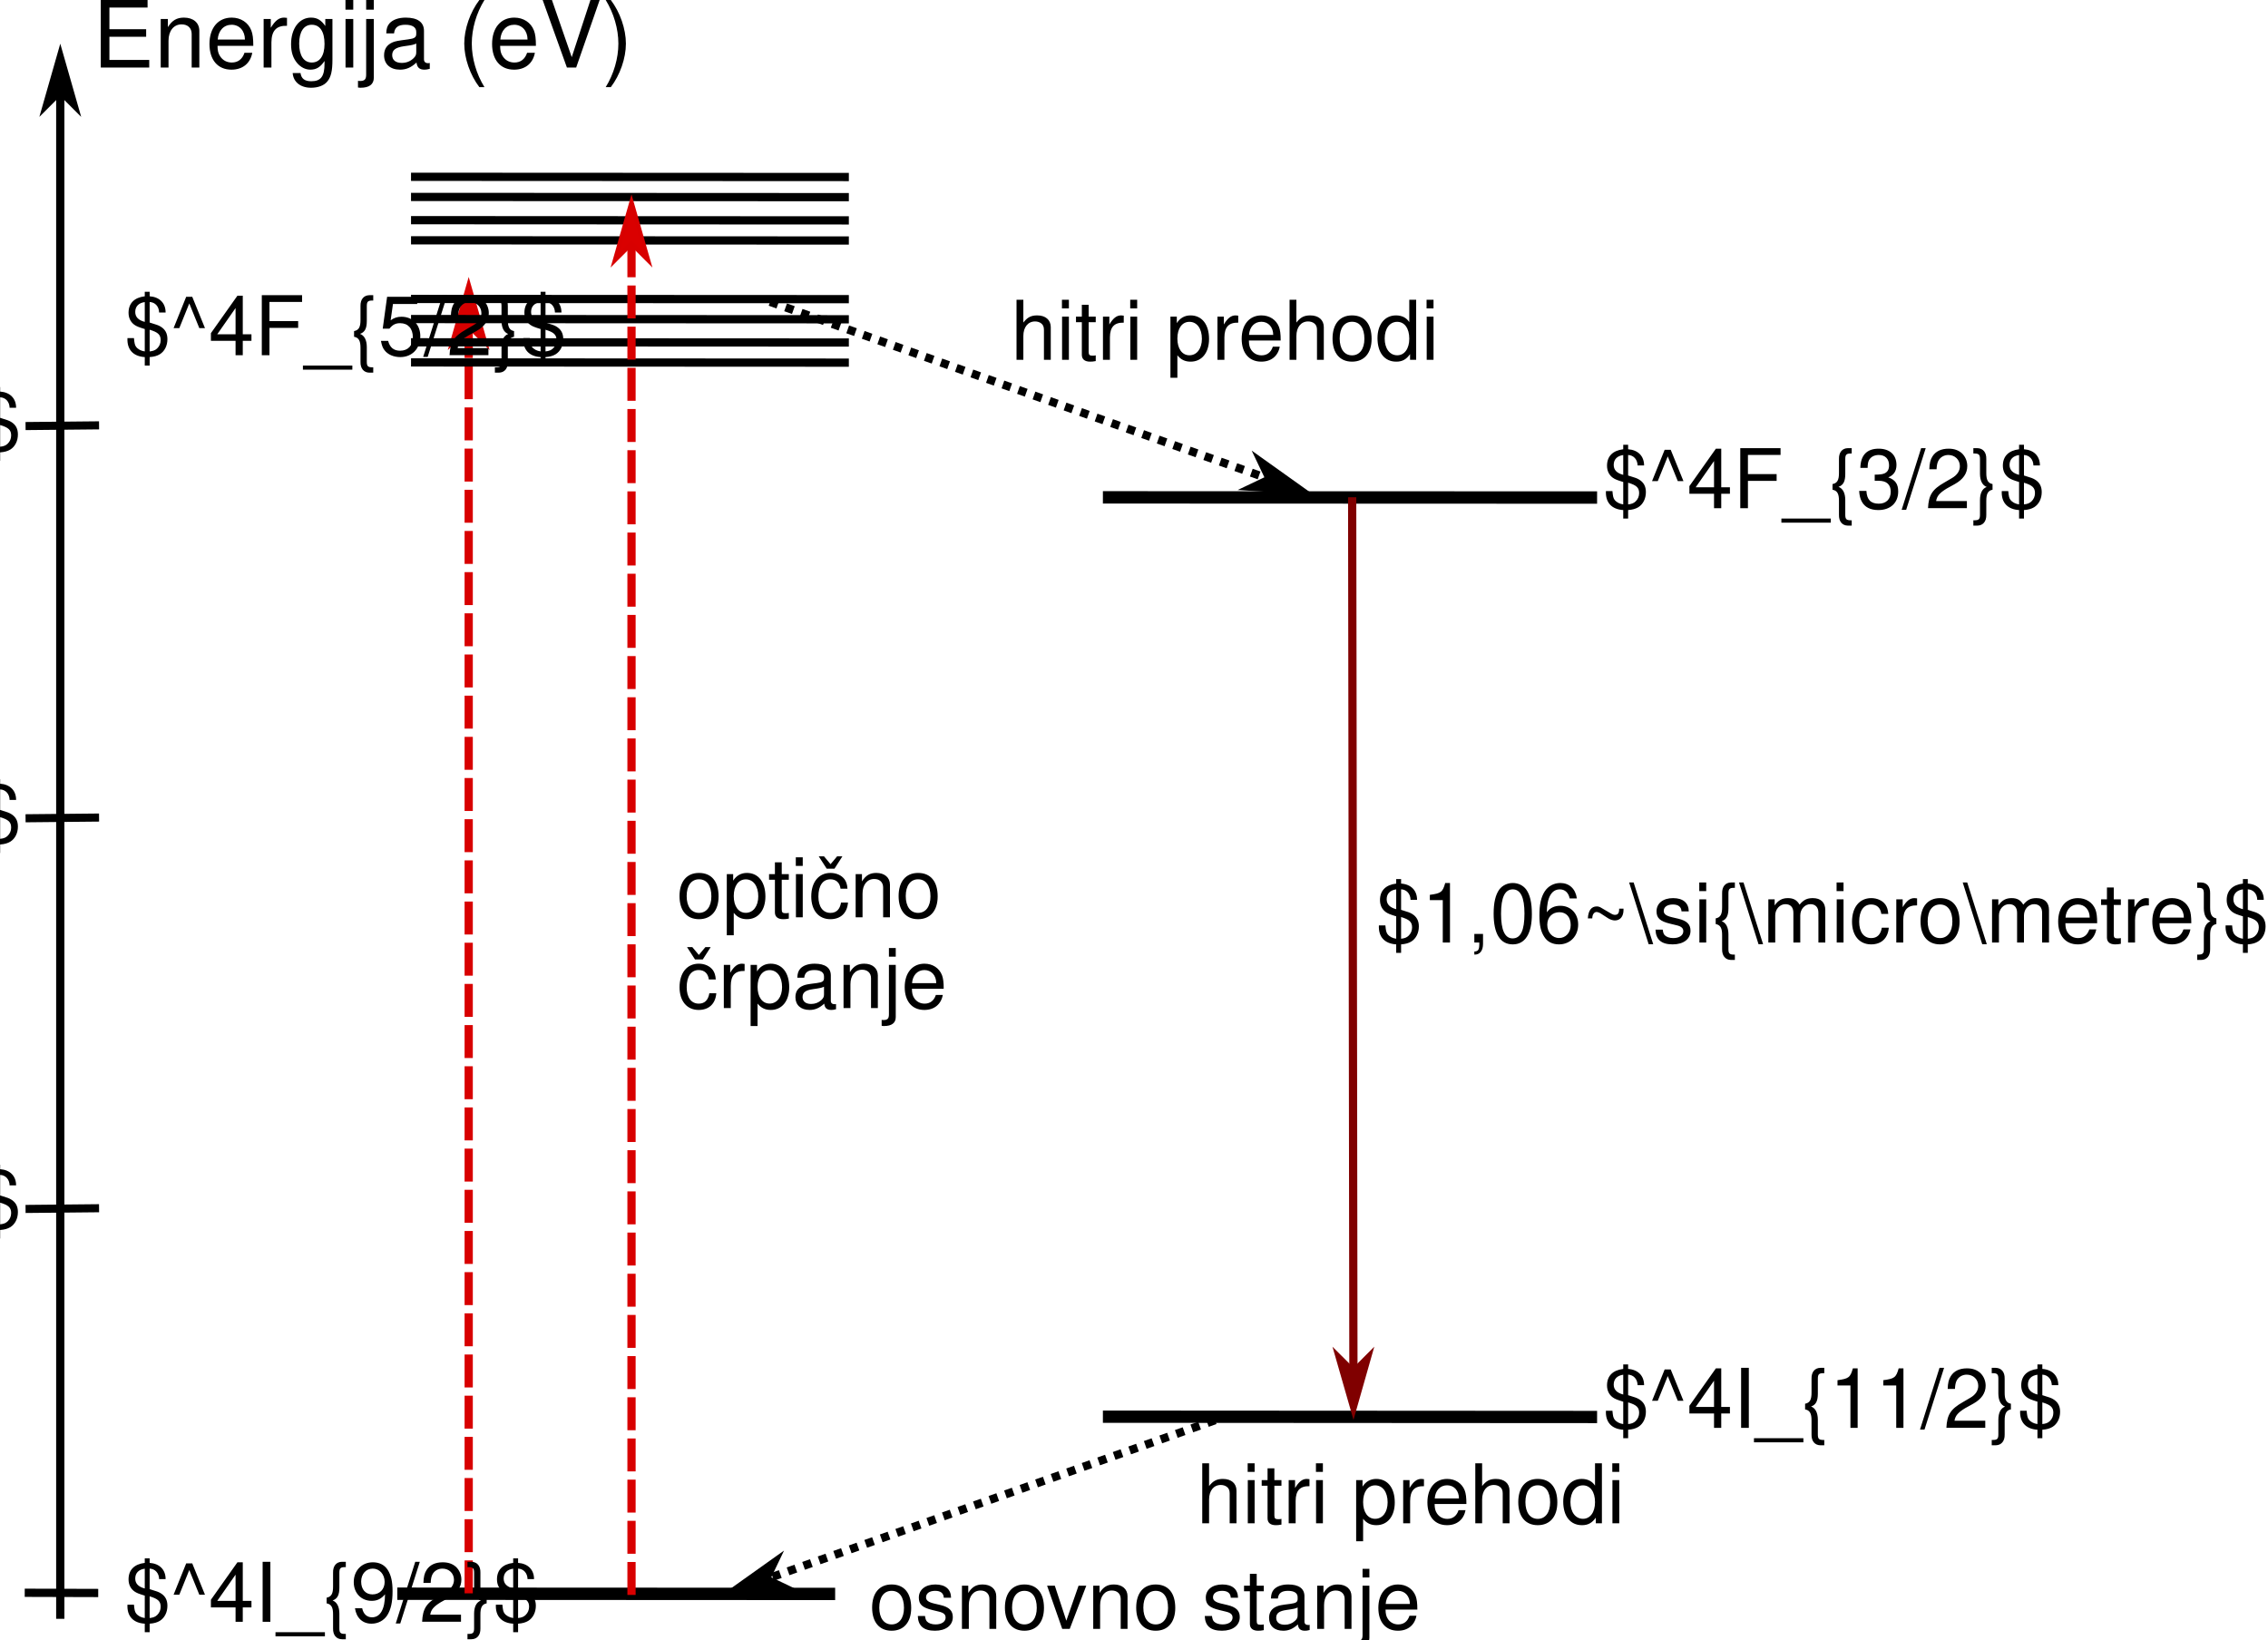
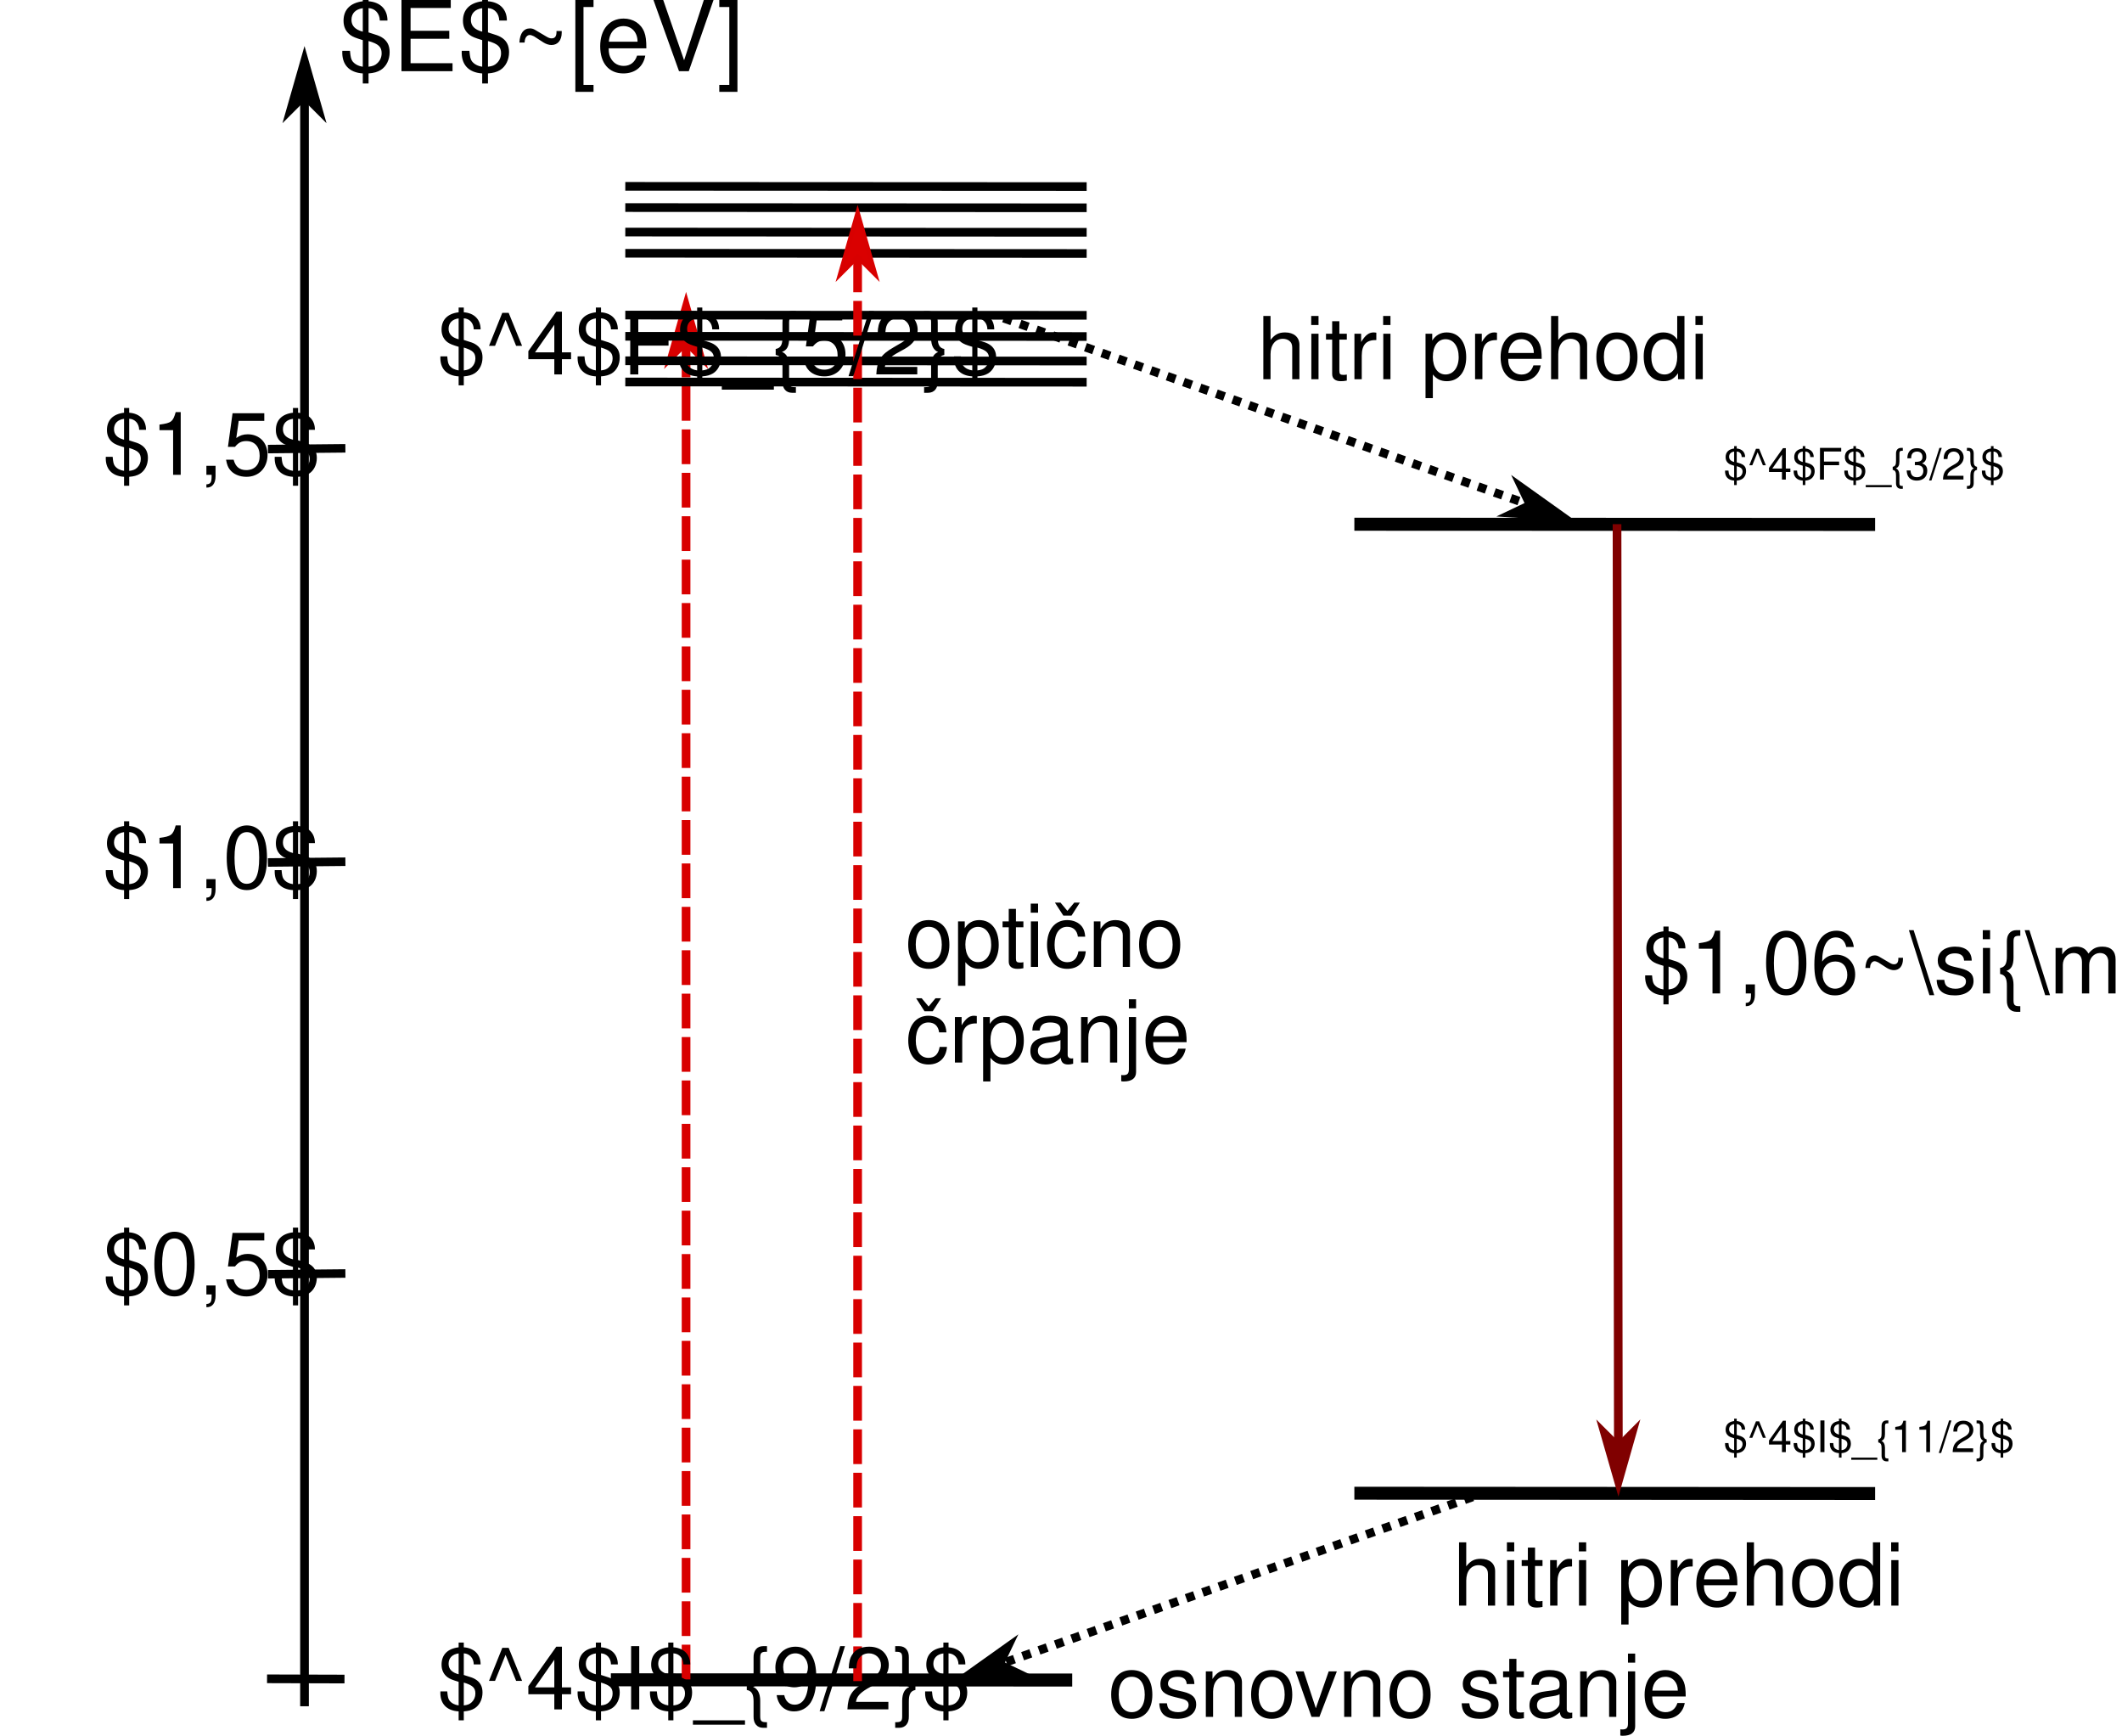
- <svg xmlns="http://www.w3.org/2000/svg" width="155.423mm" height="112.351mm" viewBox="0 0 550.711 398.095" id="svg3464" version="1.1">
+ <svg xmlns="http://www.w3.org/2000/svg" width="138mm" height="112.869mm" viewBox="0 0 488.975 399.929" id="svg3464" version="1.1">
  <defs id="defs3466">
    <marker orient="auto" refY="0" refX="0" id="Arrow1Mend-0-2-6" style="overflow:visible">
-       <path id="path4180-2-2-1" d="M 0,0 5,-5 -12.5,0 5,5 0,0 Z" style="fill:#550000;fill-opacity:1;fill-rule:evenodd;stroke:#550000;stroke-width:1pt;stroke-opacity:1" transform="matrix(-0.4,0,0,-0.4,-4,0)" />
+       <path id="path4180-2-2-1" d="M 0,0 5,-5 -12.5,0 5,5 Z" style="fill:#550000;fill-opacity:1;fill-rule:evenodd;stroke:#550000;stroke-width:1pt;stroke-opacity:1" transform="matrix(-0.4,0,0,-0.4,-4,0)" />
    </marker>
    <marker orient="auto" refY="0" refX="0" id="Arrow1Mend-0-2-6-9" style="overflow:visible">
-       <path id="path4180-2-2-1-3" d="M 0,0 5,-5 -12.5,0 5,5 0,0 Z" style="fill:#23f600;fill-opacity:1;fill-rule:evenodd;stroke:#23f600;stroke-width:1pt;stroke-opacity:1" transform="matrix(-0.4,0,0,-0.4,-4,0)" />
+       <path id="path4180-2-2-1-3" d="M 0,0 5,-5 -12.5,0 5,5 Z" style="fill:#23f600;fill-opacity:1;fill-rule:evenodd;stroke:#23f600;stroke-width:1pt;stroke-opacity:1" transform="matrix(-0.4,0,0,-0.4,-4,0)" />
    </marker>
    <marker orient="auto" refY="0" refX="0" id="Arrow1Mend-0-2-6-9-9" style="overflow:visible">
-       <path id="path4180-2-2-1-3-4" d="M 0,0 5,-5 -12.5,0 5,5 0,0 Z" style="fill:#800000;fill-opacity:1;fill-rule:evenodd;stroke:#800000;stroke-width:1pt;stroke-opacity:1" transform="matrix(-0.4,0,0,-0.4,-4,0)" />
+       <path id="path4180-2-2-1-3-4" d="M 0,0 5,-5 -12.5,0 5,5 Z" style="fill:#800000;fill-opacity:1;fill-rule:evenodd;stroke:#800000;stroke-width:1pt;stroke-opacity:1" transform="matrix(-0.4,0,0,-0.4,-4,0)" />
    </marker>
    <marker orient="auto" refY="0" refX="0" id="Arrow1Mend-0-2-6-9-9-0" style="overflow:visible">
-       <path id="path4180-2-2-1-3-4-3" d="M 0,0 5,-5 -12.5,0 5,5 0,0 Z" style="fill:#000000;fill-opacity:1;fill-rule:evenodd;stroke:#000000;stroke-width:1pt;stroke-opacity:1" transform="matrix(-0.4,0,0,-0.4,-4,0)" />
+       <path id="path4180-2-2-1-3-4-3" d="M 0,0 5,-5 -12.5,0 5,5 Z" style="fill:#000000;fill-opacity:1;fill-rule:evenodd;stroke:#000000;stroke-width:1pt;stroke-opacity:1" transform="matrix(-0.4,0,0,-0.4,-4,0)" />
    </marker>
    <marker orient="auto" refY="0" refX="0" id="Arrow1Mend-0-2-8" style="overflow:visible">
-       <path id="path4180-2-2-4" d="M 0,0 5,-5 -12.5,0 5,5 0,0 Z" style="fill:#000000;fill-opacity:1;fill-rule:evenodd;stroke:#000000;stroke-width:1pt;stroke-opacity:1" transform="matrix(-0.4,0,0,-0.4,-4,0)" />
+       <path id="path4180-2-2-4" d="M 0,0 5,-5 -12.5,0 5,5 Z" style="fill:#000000;fill-opacity:1;fill-rule:evenodd;stroke:#000000;stroke-width:1pt;stroke-opacity:1" transform="matrix(-0.4,0,0,-0.4,-4,0)" />
    </marker>
    <marker orient="auto" refY="0" refX="0" id="Arrow1Mend-0-2-9" style="overflow:visible">
-       <path id="path4180-2-2-7" d="M 0,0 5,-5 -12.5,0 5,5 0,0 Z" style="fill:#000000;fill-opacity:1;fill-rule:evenodd;stroke:#000000;stroke-width:1pt;stroke-opacity:1" transform="matrix(-0.4,0,0,-0.4,-4,0)" />
+       <path id="path4180-2-2-7" d="M 0,0 5,-5 -12.5,0 5,5 Z" style="fill:#000000;fill-opacity:1;fill-rule:evenodd;stroke:#000000;stroke-width:1pt;stroke-opacity:1" transform="matrix(-0.4,0,0,-0.4,-4,0)" />
    </marker>
    <marker orient="auto" refY="0" refX="0" id="Arrow1Mend-0-2" style="overflow:visible">
-       <path id="path4180-2-2" d="M 0,0 5,-5 -12.5,0 5,5 0,0 Z" style="fill:#000000;fill-opacity:1;fill-rule:evenodd;stroke:#000000;stroke-width:1pt;stroke-opacity:1" transform="matrix(-0.4,0,0,-0.4,-4,0)" />
+       <path id="path4180-2-2" d="M 0,0 5,-5 -12.5,0 5,5 Z" style="fill:#000000;fill-opacity:1;fill-rule:evenodd;stroke:#000000;stroke-width:1pt;stroke-opacity:1" transform="matrix(-0.4,0,0,-0.4,-4,0)" />
    </marker>
    <marker orient="auto" refY="0" refX="0" id="Arrow1Mend-0" style="overflow:visible">
-       <path id="path4180-2" d="M 0,0 5,-5 -12.5,0 5,5 0,0 Z" style="fill:#000000;fill-opacity:1;fill-rule:evenodd;stroke:#000000;stroke-width:1pt;stroke-opacity:1" transform="matrix(-0.4,0,0,-0.4,-4,0)" />
+       <path id="path4180-2" d="M 0,0 5,-5 -12.5,0 5,5 Z" style="fill:#000000;fill-opacity:1;fill-rule:evenodd;stroke:#000000;stroke-width:1pt;stroke-opacity:1" transform="matrix(-0.4,0,0,-0.4,-4,0)" />
    </marker>
    <marker orient="auto" refY="0" refX="0" id="Arrow1Mend-0-7" style="overflow:visible">
-       <path id="path4180-2-5" d="M 0,0 5,-5 -12.5,0 5,5 0,0 Z" style="fill:#000000;fill-opacity:1;fill-rule:evenodd;stroke:#000000;stroke-width:1pt;stroke-opacity:1" transform="matrix(-0.4,0,0,-0.4,-4,0)" />
+       <path id="path4180-2-5" d="M 0,0 5,-5 -12.5,0 5,5 Z" style="fill:#000000;fill-opacity:1;fill-rule:evenodd;stroke:#000000;stroke-width:1pt;stroke-opacity:1" transform="matrix(-0.4,0,0,-0.4,-4,0)" />
    </marker>
    <marker orient="auto" refY="0" refX="0" id="Arrow1Mend" style="overflow:visible">
-       <path id="path4180" d="M 0,0 5,-5 -12.5,0 5,5 0,0 Z" style="fill:#000000;fill-opacity:1;fill-rule:evenodd;stroke:#000000;stroke-width:1pt;stroke-opacity:1" transform="matrix(-0.4,0,0,-0.4,-4,0)" />
+       <path id="path4180" d="M 0,0 5,-5 -12.5,0 5,5 Z" style="fill:#000000;fill-opacity:1;fill-rule:evenodd;stroke:#000000;stroke-width:1pt;stroke-opacity:1" transform="matrix(-0.4,0,0,-0.4,-4,0)" />
    </marker>
    <marker orient="auto" refY="0" refX="0" id="Arrow1Mend-0-6" style="overflow:visible">
-       <path id="path4180-2-7" d="M 0,0 5,-5 -12.5,0 5,5 0,0 Z" style="fill:#d80000;fill-opacity:1;fill-rule:evenodd;stroke:#d80000;stroke-width:1pt;stroke-opacity:1" transform="matrix(-0.4,0,0,-0.4,-4,0)" />
+       <path id="path4180-2-7" d="M 0,0 5,-5 -12.5,0 5,5 Z" style="fill:#d80000;fill-opacity:1;fill-rule:evenodd;stroke:#d80000;stroke-width:1pt;stroke-opacity:1" transform="matrix(-0.4,0,0,-0.4,-4,0)" />
    </marker>
    <marker orient="auto" refY="0" refX="0" id="Arrow1Mend-0-6-5" style="overflow:visible">
-       <path id="path4180-2-7-3" d="M 0,0 5,-5 -12.5,0 5,5 0,0 Z" style="fill:#000000;fill-opacity:1;fill-rule:evenodd;stroke:#000000;stroke-width:1pt;stroke-opacity:1" transform="matrix(-0.4,0,0,-0.4,-4,0)" />
+       <path id="path4180-2-7-3" d="M 0,0 5,-5 -12.5,0 5,5 Z" style="fill:#000000;fill-opacity:1;fill-rule:evenodd;stroke:#000000;stroke-width:1pt;stroke-opacity:1" transform="matrix(-0.4,0,0,-0.4,-4,0)" />
    </marker>
    <marker orient="auto" refY="0" refX="0" id="Arrow1Mend-0-6-56" style="overflow:visible">
-       <path id="path4180-2-7-2" d="M 0,0 5,-5 -12.5,0 5,5 0,0 Z" style="fill:#da0000;fill-opacity:1;fill-rule:evenodd;stroke:#d80000;stroke-width:1pt;stroke-opacity:1" transform="matrix(-0.4,0,0,-0.4,-4,0)" />
+       <path id="path4180-2-7-2" d="M 0,0 5,-5 -12.5,0 5,5 Z" style="fill:#da0000;fill-opacity:1;fill-rule:evenodd;stroke:#d80000;stroke-width:1pt;stroke-opacity:1" transform="matrix(-0.4,0,0,-0.4,-4,0)" />
    </marker>
    <marker orient="auto" refY="0" refX="0" id="Arrow1Mend-0-2-8-1" style="overflow:visible">
-       <path id="path4180-2-2-4-2" d="M 0,0 5,-5 -12.5,0 5,5 0,0 Z" style="fill:#000000;fill-opacity:1;fill-rule:evenodd;stroke:#000000;stroke-width:1pt;stroke-opacity:1" transform="matrix(-0.4,0,0,-0.4,-4,0)" />
+       <path id="path4180-2-2-4-2" d="M 0,0 5,-5 -12.5,0 5,5 Z" style="fill:#000000;fill-opacity:1;fill-rule:evenodd;stroke:#000000;stroke-width:1pt;stroke-opacity:1" transform="matrix(-0.4,0,0,-0.4,-4,0)" />
    </marker>
    <marker orient="auto" refY="0" refX="0" id="Arrow1Mend-0-2-8-1-6" style="overflow:visible">
-       <path id="path4180-2-2-4-2-2" d="M 0,0 5,-5 -12.5,0 5,5 0,0 Z" style="fill:#000000;fill-opacity:1;fill-rule:evenodd;stroke:#000000;stroke-width:1pt;stroke-opacity:1" transform="matrix(-0.4,0,0,-0.4,-4,0)" />
+       <path id="path4180-2-2-4-2-2" d="M 0,0 5,-5 -12.5,0 5,5 Z" style="fill:#000000;fill-opacity:1;fill-rule:evenodd;stroke:#000000;stroke-width:1pt;stroke-opacity:1" transform="matrix(-0.4,0,0,-0.4,-4,0)" />
    </marker>
  </defs>
-   <g id="layer1" transform="translate(-90.55154,-164.1095)">
-     <g id="g839">
-       <path id="path3333-3-6-6" d="m 358.355,284.893 119.999,0.047" style="fill:none;fill-rule:evenodd;stroke:#000000;stroke-width:3.006;stroke-linecap:butt;stroke-linejoin:miter;stroke-miterlimit:4;stroke-dasharray:none;stroke-opacity:1" />
-       <path id="path3333-3-6-6-2" d="m 358.355,508.153 119.999,0.074" style="fill:none;fill-rule:evenodd;stroke:#000000;stroke-width:2.979;stroke-linecap:butt;stroke-linejoin:miter;stroke-miterlimit:4;stroke-dasharray:none;stroke-opacity:1" />
-       <path id="path3333-2" d="m 187.027,551.143 106.313,0.053" style="fill:none;fill-rule:evenodd;stroke:#000000;stroke-width:3;stroke-linecap:butt;stroke-linejoin:miter;stroke-miterlimit:4;stroke-dasharray:none;stroke-opacity:1" />
-       <path id="path4165" d="m 105.186,557.239 0,-378.577" style="fill:none;fill-rule:evenodd;stroke:#000000;stroke-width:2;stroke-linecap:butt;stroke-linejoin:miter;stroke-miterlimit:4;stroke-dasharray:none;stroke-opacity:1;marker-end:url(#Arrow1Mend)" />
-       <path id="path3333-7" d="m 96.555,550.916 17.845,0.053" style="fill:none;fill-rule:evenodd;stroke:#000000;stroke-width:2;stroke-linecap:butt;stroke-linejoin:miter;stroke-miterlimit:4;stroke-dasharray:none;stroke-opacity:1" />
-       <path id="path4165-3" d="m 204.36,551.053 0,-315.748" style="fill:none;fill-rule:evenodd;stroke:#d80000;stroke-width:2;stroke-linecap:butt;stroke-linejoin:miter;stroke-miterlimit:4;stroke-dasharray:8, 2;stroke-dashoffset:0;stroke-opacity:1;marker-end:url(#Arrow1Mend-0-6)" />
-       <g transform="translate(4.000499,12)" id="g3494">
-         <path style="fill:none;fill-rule:evenodd;stroke:#000000;stroke-width:2;stroke-linecap:butt;stroke-linejoin:miter;stroke-miterlimit:4;stroke-dasharray:none;stroke-opacity:1" d="m 186.355,224.707 106.313,0.053" id="path3333-3-6-9" />
-         <path style="fill:none;fill-rule:evenodd;stroke:#000000;stroke-width:2;stroke-linecap:butt;stroke-linejoin:miter;stroke-miterlimit:4;stroke-dasharray:none;stroke-opacity:1" d="m 186.355,229.593 106.313,0.053" id="path3333-3-6-9-2" />
-         <path style="fill:none;fill-rule:evenodd;stroke:#000000;stroke-width:2;stroke-linecap:butt;stroke-linejoin:miter;stroke-miterlimit:4;stroke-dasharray:none;stroke-opacity:1" d="m 186.355,235.237 106.313,0.053" id="path3333-3-6-9-7" />
-         <path style="fill:none;fill-rule:evenodd;stroke:#000000;stroke-width:2;stroke-linecap:butt;stroke-linejoin:miter;stroke-miterlimit:4;stroke-dasharray:none;stroke-opacity:1" d="m 186.355,240.123 106.313,0.053" id="path3333-3-6-9-2-0" />
-       </g>
-       <path id="path4165-3-8-2-1-7" d="m 418.882,284.876 0.316,220.112" style="fill:#800000;fill-rule:evenodd;stroke:#800000;stroke-width:2;stroke-linecap:butt;stroke-linejoin:miter;stroke-miterlimit:4;stroke-dasharray:none;stroke-dashoffset:0;stroke-opacity:1;marker-end:url(#Arrow1Mend-0-2-6-9-9)" />
-       <g transform="translate(4.000499,-17.65872)" id="g3494-3">
-         <path style="fill:none;fill-rule:evenodd;stroke:#000000;stroke-width:2;stroke-linecap:butt;stroke-linejoin:miter;stroke-miterlimit:4;stroke-dasharray:none;stroke-opacity:1" d="m 186.355,224.707 106.313,0.053" id="path3333-3-6-9-6" />
-         <path style="fill:none;fill-rule:evenodd;stroke:#000000;stroke-width:2;stroke-linecap:butt;stroke-linejoin:miter;stroke-miterlimit:4;stroke-dasharray:none;stroke-opacity:1" d="m 186.355,229.593 106.313,0.053" id="path3333-3-6-9-2-7" />
-         <path style="fill:none;fill-rule:evenodd;stroke:#000000;stroke-width:2;stroke-linecap:butt;stroke-linejoin:miter;stroke-miterlimit:4;stroke-dasharray:none;stroke-opacity:1" d="m 186.355,235.237 106.313,0.053" id="path3333-3-6-9-7-5" />
-         <path style="fill:none;fill-rule:evenodd;stroke:#000000;stroke-width:2;stroke-linecap:butt;stroke-linejoin:miter;stroke-miterlimit:4;stroke-dasharray:none;stroke-opacity:1" d="m 186.355,240.123 106.313,0.053" id="path3333-3-6-9-2-0-3" />
-       </g>
-       <path id="path4165-3-9" d="m 243.892,551.441 0,-336.19" style="fill:#da0000;fill-rule:evenodd;stroke:#d80000;stroke-width:2;stroke-linecap:butt;stroke-linejoin:miter;stroke-miterlimit:4;stroke-dasharray:8, 2;stroke-dashoffset:0;stroke-opacity:1;marker-end:url(#Arrow1Mend-0-6-56);fill-opacity:1" />
-       <path id="path4165-3-8-5" d="M 385.605,509 269.585,550.072" style="fill:none;fill-rule:evenodd;stroke:#000000;stroke-width:2;stroke-linecap:butt;stroke-linejoin:miter;stroke-miterlimit:4;stroke-dasharray:2, 2;stroke-dashoffset:0;stroke-opacity:1;marker-end:url(#Arrow1Mend-0-2-8-1)" />
-       <path id="path4165-3-8-5-6" d="m 277.54,237.406 128.275,45.543" style="fill:none;fill-rule:evenodd;stroke:#000000;stroke-width:2;stroke-linecap:butt;stroke-linejoin:miter;stroke-miterlimit:4;stroke-dasharray:2, 2;stroke-dashoffset:0;stroke-opacity:1;marker-end:url(#Arrow1Mend-0-2-8-1-6)" />
-       <path id="path4553-7" d="m 114.605,457.528 -17.847,0.175" style="fill:none;fill-rule:evenodd;stroke:#000000;stroke-width:1.962;stroke-linecap:butt;stroke-linejoin:miter;stroke-miterlimit:4;stroke-dasharray:none;stroke-opacity:1" />
-       <path id="path4553-7-5-3" d="m 114.605,362.653 -17.847,0.175" style="fill:none;fill-rule:evenodd;stroke:#000000;stroke-width:1.962;stroke-linecap:butt;stroke-linejoin:miter;stroke-miterlimit:4;stroke-dasharray:none;stroke-opacity:1" />
-       <path id="path4553-7-5-3-5" d="m 114.605,267.403 -17.847,0.175" style="fill:none;fill-rule:evenodd;stroke:#000000;stroke-width:1.962;stroke-linecap:butt;stroke-linejoin:miter;stroke-miterlimit:4;stroke-dasharray:none;stroke-opacity:1" />
+   <g id="layer1" transform="translate(-46.26841,-164.1095)">
+     <path style="fill:none;fill-rule:evenodd;stroke:#000000;stroke-width:3.006;stroke-linecap:butt;stroke-linejoin:miter;stroke-miterlimit:4;stroke-dasharray:none;stroke-opacity:1" d="m 358.355,284.893 119.999,0.047" id="path3333-3-6-6" />
+     <path style="fill:none;fill-rule:evenodd;stroke:#000000;stroke-width:2.979;stroke-linecap:butt;stroke-linejoin:miter;stroke-miterlimit:4;stroke-dasharray:none;stroke-opacity:1" d="m 358.355,508.153 119.999,0.074" id="path3333-3-6-6-2" />
+     <path style="fill:none;fill-rule:evenodd;stroke:#000000;stroke-width:3;stroke-linecap:butt;stroke-linejoin:miter;stroke-miterlimit:4;stroke-dasharray:none;stroke-opacity:1" d="m 187.027,551.143 106.313,0.053" id="path3333-2" />
+     <path style="fill:none;fill-rule:evenodd;stroke:#000000;stroke-width:2;stroke-linecap:butt;stroke-linejoin:miter;stroke-miterlimit:4;stroke-dasharray:none;stroke-opacity:1;marker-end:url(#Arrow1Mend)" d="M 116.436,557.239 V 178.662" id="path4165" />
+     <path style="fill:none;fill-rule:evenodd;stroke:#000000;stroke-width:2;stroke-linecap:butt;stroke-linejoin:miter;stroke-miterlimit:4;stroke-dasharray:none;stroke-opacity:1" d="m 107.805,550.916 17.845,0.053" id="path3333-7" />
+     <path style="fill:none;fill-rule:evenodd;stroke:#d80000;stroke-width:2;stroke-linecap:butt;stroke-linejoin:miter;stroke-miterlimit:4;stroke-dasharray:8, 2;stroke-dashoffset:0;stroke-opacity:1;marker-end:url(#Arrow1Mend-0-6)" d="M 204.36,551.053 V 235.306" id="path4165-3" />
+     <g id="g3494" transform="translate(4.000499,12)">
+       <path id="path3333-3-6-9" d="m 186.355,224.707 106.313,0.053" style="fill:none;fill-rule:evenodd;stroke:#000000;stroke-width:2;stroke-linecap:butt;stroke-linejoin:miter;stroke-miterlimit:4;stroke-dasharray:none;stroke-opacity:1" />
+       <path id="path3333-3-6-9-2" d="m 186.355,229.593 106.313,0.053" style="fill:none;fill-rule:evenodd;stroke:#000000;stroke-width:2;stroke-linecap:butt;stroke-linejoin:miter;stroke-miterlimit:4;stroke-dasharray:none;stroke-opacity:1" />
+       <path id="path3333-3-6-9-7" d="m 186.355,235.237 106.313,0.053" style="fill:none;fill-rule:evenodd;stroke:#000000;stroke-width:2;stroke-linecap:butt;stroke-linejoin:miter;stroke-miterlimit:4;stroke-dasharray:none;stroke-opacity:1" />
+       <path id="path3333-3-6-9-2-0" d="m 186.355,240.123 106.313,0.053" style="fill:none;fill-rule:evenodd;stroke:#000000;stroke-width:2;stroke-linecap:butt;stroke-linejoin:miter;stroke-miterlimit:4;stroke-dasharray:none;stroke-opacity:1" />
    </g>
-     <g id="g814">
-       <text id="text12643" y="180.512" x="112.991" style="font-style:normal;font-variant:normal;font-weight:normal;font-stretch:normal;line-height:0%;font-family:'Nimbus Sans L';-inkscape-font-specification:Sans;letter-spacing:0px;word-spacing:0px;fill:#000000;fill-opacity:1;stroke:none;stroke-width:1px;stroke-linecap:butt;stroke-linejoin:miter;stroke-opacity:1" xml:space="preserve">
-         <tspan style="font-size:22.5px;line-height:1.25" y="180.512" x="112.991" id="tspan12645">Energija (eV)</tspan>
-       </text>
-       <text id="text12731" y="559.679" x="301.601" style="font-style:normal;font-variant:normal;font-weight:normal;font-stretch:normal;line-height:0%;font-family:'Nimbus Sans L';-inkscape-font-specification:Sans;letter-spacing:0px;word-spacing:0px;fill:#000000;fill-opacity:1;stroke:none;stroke-width:1px;stroke-linecap:butt;stroke-linejoin:miter;stroke-opacity:1" xml:space="preserve">
-         <tspan style="font-size:20px;line-height:1.25" y="559.679" x="301.601" id="tspan12733">osnovno stanje</tspan>
-       </text>
-       <text id="text12647-1-6-2-5" y="386.879" x="254.832" style="font-style:normal;font-variant:normal;font-weight:normal;font-stretch:normal;line-height:0%;font-family:'Nimbus Sans L';-inkscape-font-specification:Sans;letter-spacing:0px;word-spacing:0px;fill:#000000;fill-opacity:1;stroke:none;stroke-width:1px;stroke-linecap:butt;stroke-linejoin:miter;stroke-opacity:1" xml:space="preserve">
-         <tspan id="tspan12743" style="font-size:20px;line-height:1.25" y="386.879" x="254.832">optično</tspan>
-       </text>
-       <text id="text12647-1-6-2-5-5-3-4" y="250.373" x="120.703" style="font-style:normal;font-variant:normal;font-weight:normal;font-stretch:normal;line-height:0%;font-family:'Nimbus Sans L';-inkscape-font-specification:Sans;letter-spacing:0px;word-spacing:0px;fill:#000000;fill-opacity:1;stroke:none;stroke-width:1px;stroke-linecap:butt;stroke-linejoin:miter;stroke-opacity:1" xml:space="preserve">
-         <tspan id="tspan12743-9-7-5" style="font-size:20px;line-height:1.25" y="250.373" x="120.703">$^4F_{5/2}$</tspan>
-       </text>
-       <text id="text12647-1-6-2-5-8" y="534.049" x="381.073" style="font-style:normal;font-variant:normal;font-weight:normal;font-stretch:normal;line-height:0%;font-family:'Nimbus Sans L';-inkscape-font-specification:Sans;letter-spacing:0px;word-spacing:0px;fill:#000000;fill-opacity:1;stroke:none;stroke-width:1px;stroke-linecap:butt;stroke-linejoin:miter;stroke-opacity:1" xml:space="preserve">
-         <tspan id="tspan12743-8" style="font-size:20px;line-height:1.25" y="534.049" x="381.073">hitri prehodi</tspan>
-       </text>
-       <text id="text12647-1-6-2-5-5-3-4-3-7-9" y="392.999" x="424.574" style="font-style:normal;font-variant:normal;font-weight:normal;font-stretch:normal;line-height:0%;font-family:'Nimbus Sans L';-inkscape-font-specification:Sans;letter-spacing:0px;word-spacing:0px;fill:#000000;fill-opacity:1;stroke:none;stroke-width:1px;stroke-linecap:butt;stroke-linejoin:miter;stroke-opacity:1" xml:space="preserve">
-         <tspan id="tspan12743-9-7-5-6-5-3" style="font-size:20px;line-height:1.25" y="392.999" x="424.574">$1,06~\si{\micro\metre}$</tspan>
-       </text>
-       <text id="text12647-1-6-2-5-5-3-4-7" y="557.965" x="120.703" style="font-style:normal;font-variant:normal;font-weight:normal;font-stretch:normal;line-height:0%;font-family:'Nimbus Sans L';-inkscape-font-specification:Sans;letter-spacing:0px;word-spacing:0px;fill:#000000;fill-opacity:1;stroke:none;stroke-width:1px;stroke-linecap:butt;stroke-linejoin:miter;stroke-opacity:1" xml:space="preserve">
-         <tspan id="tspan12743-9-7-5-0" style="font-size:20px;line-height:1.25" y="557.965" x="120.703">$^4I_{9/2}$</tspan>
-       </text>
-       <text id="text12647-1-6-2-5-5-3-4-7-9" y="510.867" x="479.703" style="font-style:normal;font-variant:normal;font-weight:normal;font-stretch:normal;line-height:0%;font-family:'Nimbus Sans L';-inkscape-font-specification:Sans;letter-spacing:0px;word-spacing:0px;fill:#000000;fill-opacity:1;stroke:none;stroke-width:1px;stroke-linecap:butt;stroke-linejoin:miter;stroke-opacity:1" xml:space="preserve">
-         <tspan id="tspan12743-9-7-5-0-3" style="font-size:20px;line-height:1.25" y="510.867" x="479.703">$^4I_{11/2}$</tspan>
-       </text>
-       <text id="text12647-1-6-2-5-5-3-4-7-9-6" y="287.526" x="479.703" style="font-style:normal;font-variant:normal;font-weight:normal;font-stretch:normal;line-height:0%;font-family:'Nimbus Sans L';-inkscape-font-specification:Sans;letter-spacing:0px;word-spacing:0px;fill:#000000;fill-opacity:1;stroke:none;stroke-width:1px;stroke-linecap:butt;stroke-linejoin:miter;stroke-opacity:1" xml:space="preserve">
-         <tspan id="tspan12743-9-7-5-0-3-0" style="font-size:20px;line-height:1.25" y="287.526" x="479.703">$^4F_{3/2}$</tspan>
-       </text>
-       <text id="text12647-1-6-2-5-8-1" y="251.483" x="335.978" style="font-style:normal;font-variant:normal;font-weight:normal;font-stretch:normal;line-height:0%;font-family:'Nimbus Sans L';-inkscape-font-specification:Sans;letter-spacing:0px;word-spacing:0px;fill:#000000;fill-opacity:1;stroke:none;stroke-width:1px;stroke-linecap:butt;stroke-linejoin:miter;stroke-opacity:1" xml:space="preserve">
-         <tspan id="tspan12743-8-8" style="font-size:20px;line-height:1.25" y="251.483" x="335.978">hitri prehodi</tspan>
-       </text>
-       <text id="text12647-1-6-2-5-3" y="408.919" x="254.932" style="font-style:normal;font-variant:normal;font-weight:normal;font-stretch:normal;line-height:0%;font-family:'Nimbus Sans L';-inkscape-font-specification:Sans;letter-spacing:0px;word-spacing:0px;fill:#000000;fill-opacity:1;stroke:none;stroke-width:1px;stroke-linecap:butt;stroke-linejoin:miter;stroke-opacity:1" xml:space="preserve">
-         <tspan id="tspan12743-6" style="font-size:20px;line-height:1.25" y="408.919" x="254.932">črpanje</tspan>
-       </text>
-       <text id="text12647-1-6-2-6" y="273.512" x="45.477" style="font-style:normal;font-variant:normal;font-weight:normal;font-stretch:normal;font-size:12px;line-height:0%;font-family:'Nimbus Sans L';-inkscape-font-specification:Sans;letter-spacing:0px;word-spacing:0px;fill:#000000;fill-opacity:1;stroke:none;stroke-width:1px;stroke-linecap:butt;stroke-linejoin:miter;stroke-opacity:1" xml:space="preserve">
-         <tspan id="tspan12705-1" style="font-size:20px;line-height:1.25;stroke-width:1px" y="273.512" x="45.477">$1,5$</tspan>
-       </text>
-       <text id="text12647-1-6-2-6-6" y="368.742" x="45.477" style="font-style:normal;font-variant:normal;font-weight:normal;font-stretch:normal;font-size:12px;line-height:0%;font-family:'Nimbus Sans L';-inkscape-font-specification:Sans;letter-spacing:0px;word-spacing:0px;fill:#000000;fill-opacity:1;stroke:none;stroke-width:1px;stroke-linecap:butt;stroke-linejoin:miter;stroke-opacity:1" xml:space="preserve">
-         <tspan id="tspan12705-1-2" style="font-size:20px;line-height:1.25;stroke-width:1px" y="368.742" x="45.477">$1,0$</tspan>
-       </text>
-       <text id="text12647-1-6-2-6-6-9" y="462.362" x="45.477" style="font-style:normal;font-variant:normal;font-weight:normal;font-stretch:normal;font-size:12px;line-height:0%;font-family:'Nimbus Sans L';-inkscape-font-specification:Sans;letter-spacing:0px;word-spacing:0px;fill:#000000;fill-opacity:1;stroke:none;stroke-width:1px;stroke-linecap:butt;stroke-linejoin:miter;stroke-opacity:1" xml:space="preserve">
-         <tspan id="tspan12705-1-2-1" style="font-size:20px;line-height:1.25;stroke-width:1px" y="462.362" x="45.477">$0,5$</tspan>
-       </text>
+     <path style="fill:#800000;fill-rule:evenodd;stroke:#800000;stroke-width:2;stroke-linecap:butt;stroke-linejoin:miter;stroke-miterlimit:4;stroke-dasharray:none;stroke-dashoffset:0;stroke-opacity:1;marker-end:url(#Arrow1Mend-0-2-6-9-9)" d="m 418.882,284.876 0.316,220.112" id="path4165-3-8-2-1-7" />
+     <g id="g3494-3" transform="translate(4.000499,-17.65872)">
+       <path id="path3333-3-6-9-6" d="m 186.355,224.707 106.313,0.053" style="fill:none;fill-rule:evenodd;stroke:#000000;stroke-width:2;stroke-linecap:butt;stroke-linejoin:miter;stroke-miterlimit:4;stroke-dasharray:none;stroke-opacity:1" />
+       <path id="path3333-3-6-9-2-7" d="m 186.355,229.593 106.313,0.053" style="fill:none;fill-rule:evenodd;stroke:#000000;stroke-width:2;stroke-linecap:butt;stroke-linejoin:miter;stroke-miterlimit:4;stroke-dasharray:none;stroke-opacity:1" />
+       <path id="path3333-3-6-9-7-5" d="m 186.355,235.237 106.313,0.053" style="fill:none;fill-rule:evenodd;stroke:#000000;stroke-width:2;stroke-linecap:butt;stroke-linejoin:miter;stroke-miterlimit:4;stroke-dasharray:none;stroke-opacity:1" />
+       <path id="path3333-3-6-9-2-0-3" d="m 186.355,240.123 106.313,0.053" style="fill:none;fill-rule:evenodd;stroke:#000000;stroke-width:2;stroke-linecap:butt;stroke-linejoin:miter;stroke-miterlimit:4;stroke-dasharray:none;stroke-opacity:1" />
    </g>
+     <path style="fill:#da0000;fill-opacity:1;fill-rule:evenodd;stroke:#d80000;stroke-width:2;stroke-linecap:butt;stroke-linejoin:miter;stroke-miterlimit:4;stroke-dasharray:8, 2;stroke-dashoffset:0;stroke-opacity:1;marker-end:url(#Arrow1Mend-0-6-56)" d="M 243.892,551.441 V 215.251" id="path4165-3-9" />
+     <path style="fill:none;fill-rule:evenodd;stroke:#000000;stroke-width:2;stroke-linecap:butt;stroke-linejoin:miter;stroke-miterlimit:4;stroke-dasharray:2, 2;stroke-dashoffset:0;stroke-opacity:1;marker-end:url(#Arrow1Mend-0-2-8-1)" d="M 385.605,509 269.585,550.072" id="path4165-3-8-5" />
+     <path style="fill:none;fill-rule:evenodd;stroke:#000000;stroke-width:2;stroke-linecap:butt;stroke-linejoin:miter;stroke-miterlimit:4;stroke-dasharray:2, 2;stroke-dashoffset:0;stroke-opacity:1;marker-end:url(#Arrow1Mend-0-2-8-1-6)" d="m 277.54,237.406 128.275,45.543" id="path4165-3-8-5-6" />
+     <path style="fill:none;fill-rule:evenodd;stroke:#000000;stroke-width:1.962;stroke-linecap:butt;stroke-linejoin:miter;stroke-miterlimit:4;stroke-dasharray:none;stroke-opacity:1" d="m 125.855,457.528 -17.847,0.175" id="path4553-7" />
+     <path style="fill:none;fill-rule:evenodd;stroke:#000000;stroke-width:1.962;stroke-linecap:butt;stroke-linejoin:miter;stroke-miterlimit:4;stroke-dasharray:none;stroke-opacity:1" d="m 125.855,362.653 -17.847,0.175" id="path4553-7-5-3" />
+     <path style="fill:none;fill-rule:evenodd;stroke:#000000;stroke-width:1.962;stroke-linecap:butt;stroke-linejoin:miter;stroke-miterlimit:4;stroke-dasharray:none;stroke-opacity:1" d="m 125.855,267.403 -17.847,0.175" id="path4553-7-5-3-5" />
+     <text xml:space="preserve" style="font-style:normal;font-variant:normal;font-weight:normal;font-stretch:normal;line-height:0%;font-family:'Nimbus Sans L';-inkscape-font-specification:Sans;letter-spacing:0px;word-spacing:0px;fill:#000000;fill-opacity:1;stroke:none;stroke-width:1px;stroke-linecap:butt;stroke-linejoin:miter;stroke-opacity:1" x="124.241" y="180.512" id="text12643">
+       <tspan id="tspan12645" x="124.241" y="180.512" style="font-size:22.5px;line-height:1.25">$E$~[eV]</tspan>
+     </text>
+     <text xml:space="preserve" style="font-style:normal;font-variant:normal;font-weight:normal;font-stretch:normal;line-height:0%;font-family:'Nimbus Sans L';-inkscape-font-specification:Sans;letter-spacing:0px;word-spacing:0px;fill:#000000;fill-opacity:1;stroke:none;stroke-width:1px;stroke-linecap:butt;stroke-linejoin:miter;stroke-opacity:1" x="301.601" y="559.679" id="text12731">
+       <tspan id="tspan12733" x="301.601" y="559.679" style="font-size:20px;line-height:1.25">osnovno stanje</tspan>
+     </text>
+     <text xml:space="preserve" style="font-style:normal;font-variant:normal;font-weight:normal;font-stretch:normal;line-height:0%;font-family:'Nimbus Sans L';-inkscape-font-specification:Sans;letter-spacing:0px;word-spacing:0px;fill:#000000;fill-opacity:1;stroke:none;stroke-width:1px;stroke-linecap:butt;stroke-linejoin:miter;stroke-opacity:1" x="254.832" y="386.879" id="text12647-1-6-2-5">
+       <tspan x="254.832" y="386.879" style="font-size:20px;line-height:1.25" id="tspan12743">optično</tspan>
+     </text>
+     <text xml:space="preserve" style="font-style:normal;font-variant:normal;font-weight:normal;font-stretch:normal;line-height:0%;font-family:'Nimbus Sans L';-inkscape-font-specification:Sans;letter-spacing:0px;word-spacing:0px;fill:#000000;fill-opacity:1;stroke:none;stroke-width:1px;stroke-linecap:butt;stroke-linejoin:miter;stroke-opacity:1" x="146.953" y="250.373" id="text12647-1-6-2-5-5-3-4">
+       <tspan x="146.953" y="250.373" style="font-size:20px;line-height:1.25" id="tspan12743-9-7-5">$^4$F$_{5/2}$</tspan>
+     </text>
+     <text xml:space="preserve" style="font-style:normal;font-variant:normal;font-weight:normal;font-stretch:normal;line-height:0%;font-family:'Nimbus Sans L';-inkscape-font-specification:Sans;letter-spacing:0px;word-spacing:0px;fill:#000000;fill-opacity:1;stroke:none;stroke-width:1px;stroke-linecap:butt;stroke-linejoin:miter;stroke-opacity:1" x="381.073" y="534.049" id="text12647-1-6-2-5-8">
+       <tspan x="381.073" y="534.049" style="font-size:20px;line-height:1.25" id="tspan12743-8">hitri prehodi</tspan>
+     </text>
+     <text xml:space="preserve" style="font-style:normal;font-variant:normal;font-weight:normal;font-stretch:normal;line-height:0%;font-family:'Nimbus Sans L';-inkscape-font-specification:Sans;letter-spacing:0px;word-spacing:0px;fill:#000000;fill-opacity:1;stroke:none;stroke-width:1px;stroke-linecap:butt;stroke-linejoin:miter;stroke-opacity:1" x="424.574" y="392.999" id="text12647-1-6-2-5-5-3-4-3-7-9">
+       <tspan x="424.574" y="392.999" style="font-size:20px;line-height:1.25" id="tspan12743-9-7-5-6-5-3">$1,06~\si{\micro\metre}$</tspan>
+     </text>
+     <text xml:space="preserve" style="font-style:normal;font-variant:normal;font-weight:normal;font-stretch:normal;line-height:0%;font-family:'Nimbus Sans L';-inkscape-font-specification:Sans;letter-spacing:0px;word-spacing:0px;fill:#000000;fill-opacity:1;stroke:none;stroke-width:1px;stroke-linecap:butt;stroke-linejoin:miter;stroke-opacity:1" x="146.953" y="557.965" id="text12647-1-6-2-5-5-3-4-7">
+       <tspan x="146.953" y="557.965" style="font-size:20px;line-height:1.25" id="tspan12743-9-7-5-0">$^4$I$_{9/2}$</tspan>
+     </text>
+     <text xml:space="preserve" style="font-style:normal;font-variant:normal;font-weight:normal;font-stretch:normal;line-height:0%;font-family:'Nimbus Sans L';-inkscape-font-specification:Sans;letter-spacing:0px;word-spacing:0px;fill:#000000;fill-opacity:1;stroke:none;stroke-width:1px;stroke-linecap:butt;stroke-linejoin:miter;stroke-opacity:1" x="443.373" y="498.685" id="text12647-1-6-2-5-5-3-4-7-9">
+       <tspan x="443.373" y="498.685" style="font-size:10px;line-height:1.25" id="tspan12743-9-7-5-0-3">$^4$I$_{11/2}$</tspan>
+     </text>
+     <text xml:space="preserve" style="font-style:normal;font-variant:normal;font-weight:normal;font-stretch:normal;line-height:0%;font-family:'Nimbus Sans L';-inkscape-font-specification:Sans;letter-spacing:0px;word-spacing:0px;fill:#000000;fill-opacity:1;stroke:none;stroke-width:1px;stroke-linecap:butt;stroke-linejoin:miter;stroke-opacity:1" x="443.373" y="274.606" id="text12647-1-6-2-5-5-3-4-7-9-6">
+       <tspan x="443.373" y="274.606" style="font-size:10px;line-height:1.25" id="tspan12743-9-7-5-0-3-0">$^4$F$_{3/2}$</tspan>
+     </text>
+     <text xml:space="preserve" style="font-style:normal;font-variant:normal;font-weight:normal;font-stretch:normal;line-height:0%;font-family:'Nimbus Sans L';-inkscape-font-specification:Sans;letter-spacing:0px;word-spacing:0px;fill:#000000;fill-opacity:1;stroke:none;stroke-width:1px;stroke-linecap:butt;stroke-linejoin:miter;stroke-opacity:1" x="335.978" y="251.483" id="text12647-1-6-2-5-8-1">
+       <tspan x="335.978" y="251.483" style="font-size:20px;line-height:1.25" id="tspan12743-8-8">hitri prehodi</tspan>
+     </text>
+     <text xml:space="preserve" style="font-style:normal;font-variant:normal;font-weight:normal;font-stretch:normal;line-height:0%;font-family:'Nimbus Sans L';-inkscape-font-specification:Sans;letter-spacing:0px;word-spacing:0px;fill:#000000;fill-opacity:1;stroke:none;stroke-width:1px;stroke-linecap:butt;stroke-linejoin:miter;stroke-opacity:1" x="254.932" y="408.919" id="text12647-1-6-2-5-3">
+       <tspan x="254.932" y="408.919" style="font-size:20px;line-height:1.25" id="tspan12743-6">črpanje</tspan>
+     </text>
+     <text xml:space="preserve" style="font-style:normal;font-variant:normal;font-weight:normal;font-stretch:normal;font-size:12px;line-height:0%;font-family:'Nimbus Sans L';-inkscape-font-specification:Sans;letter-spacing:0px;word-spacing:0px;fill:#000000;fill-opacity:1;stroke:none;stroke-width:1px;stroke-linecap:butt;stroke-linejoin:miter;stroke-opacity:1" x="69.852" y="273.512" id="text12647-1-6-2-6">
+       <tspan x="69.852" y="273.512" style="font-size:20px;line-height:1.25;stroke-width:1px" id="tspan12705-1">$1,5$</tspan>
+     </text>
+     <text xml:space="preserve" style="font-style:normal;font-variant:normal;font-weight:normal;font-stretch:normal;font-size:12px;line-height:0%;font-family:'Nimbus Sans L';-inkscape-font-specification:Sans;letter-spacing:0px;word-spacing:0px;fill:#000000;fill-opacity:1;stroke:none;stroke-width:1px;stroke-linecap:butt;stroke-linejoin:miter;stroke-opacity:1" x="69.852" y="368.742" id="text12647-1-6-2-6-6">
+       <tspan x="69.852" y="368.742" style="font-size:20px;line-height:1.25;stroke-width:1px" id="tspan12705-1-2">$1,0$</tspan>
+     </text>
+     <text xml:space="preserve" style="font-style:normal;font-variant:normal;font-weight:normal;font-stretch:normal;font-size:12px;line-height:0%;font-family:'Nimbus Sans L';-inkscape-font-specification:Sans;letter-spacing:0px;word-spacing:0px;fill:#000000;fill-opacity:1;stroke:none;stroke-width:1px;stroke-linecap:butt;stroke-linejoin:miter;stroke-opacity:1" x="69.852" y="462.362" id="text12647-1-6-2-6-6-9">
+       <tspan x="69.852" y="462.362" style="font-size:20px;line-height:1.25;stroke-width:1px" id="tspan12705-1-2-1">$0,5$</tspan>
+     </text>
  </g>
</svg>
